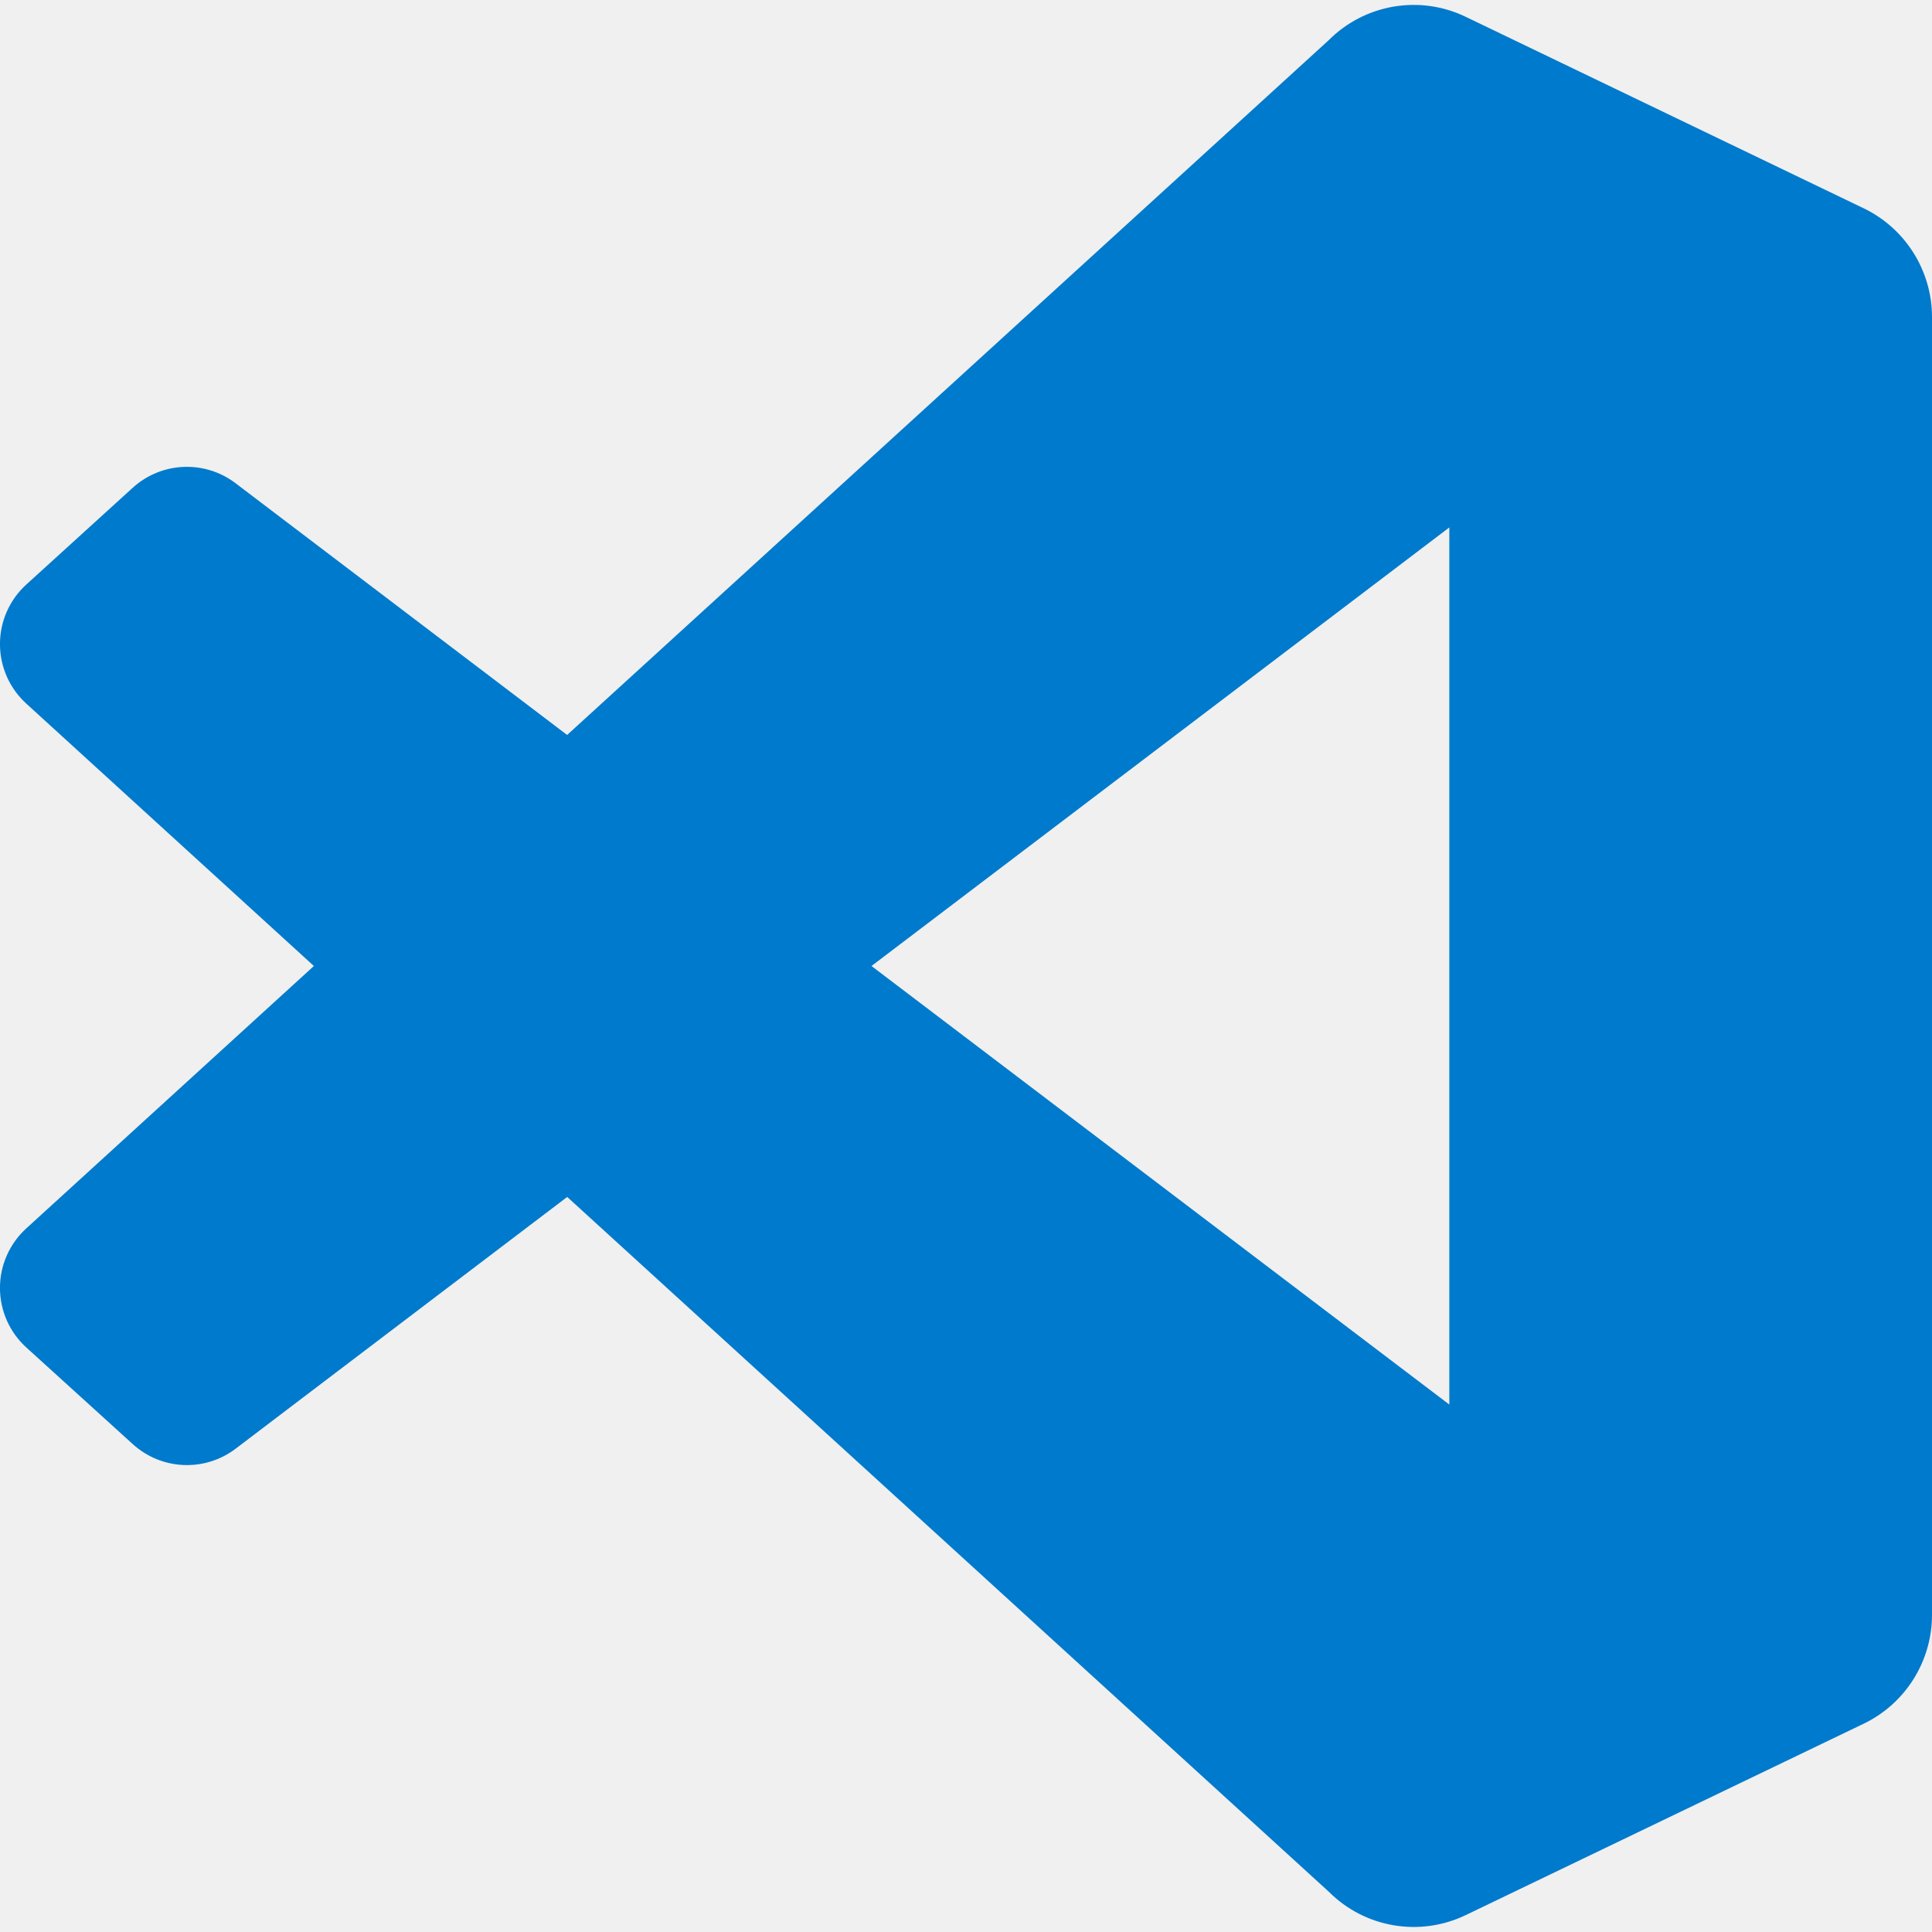
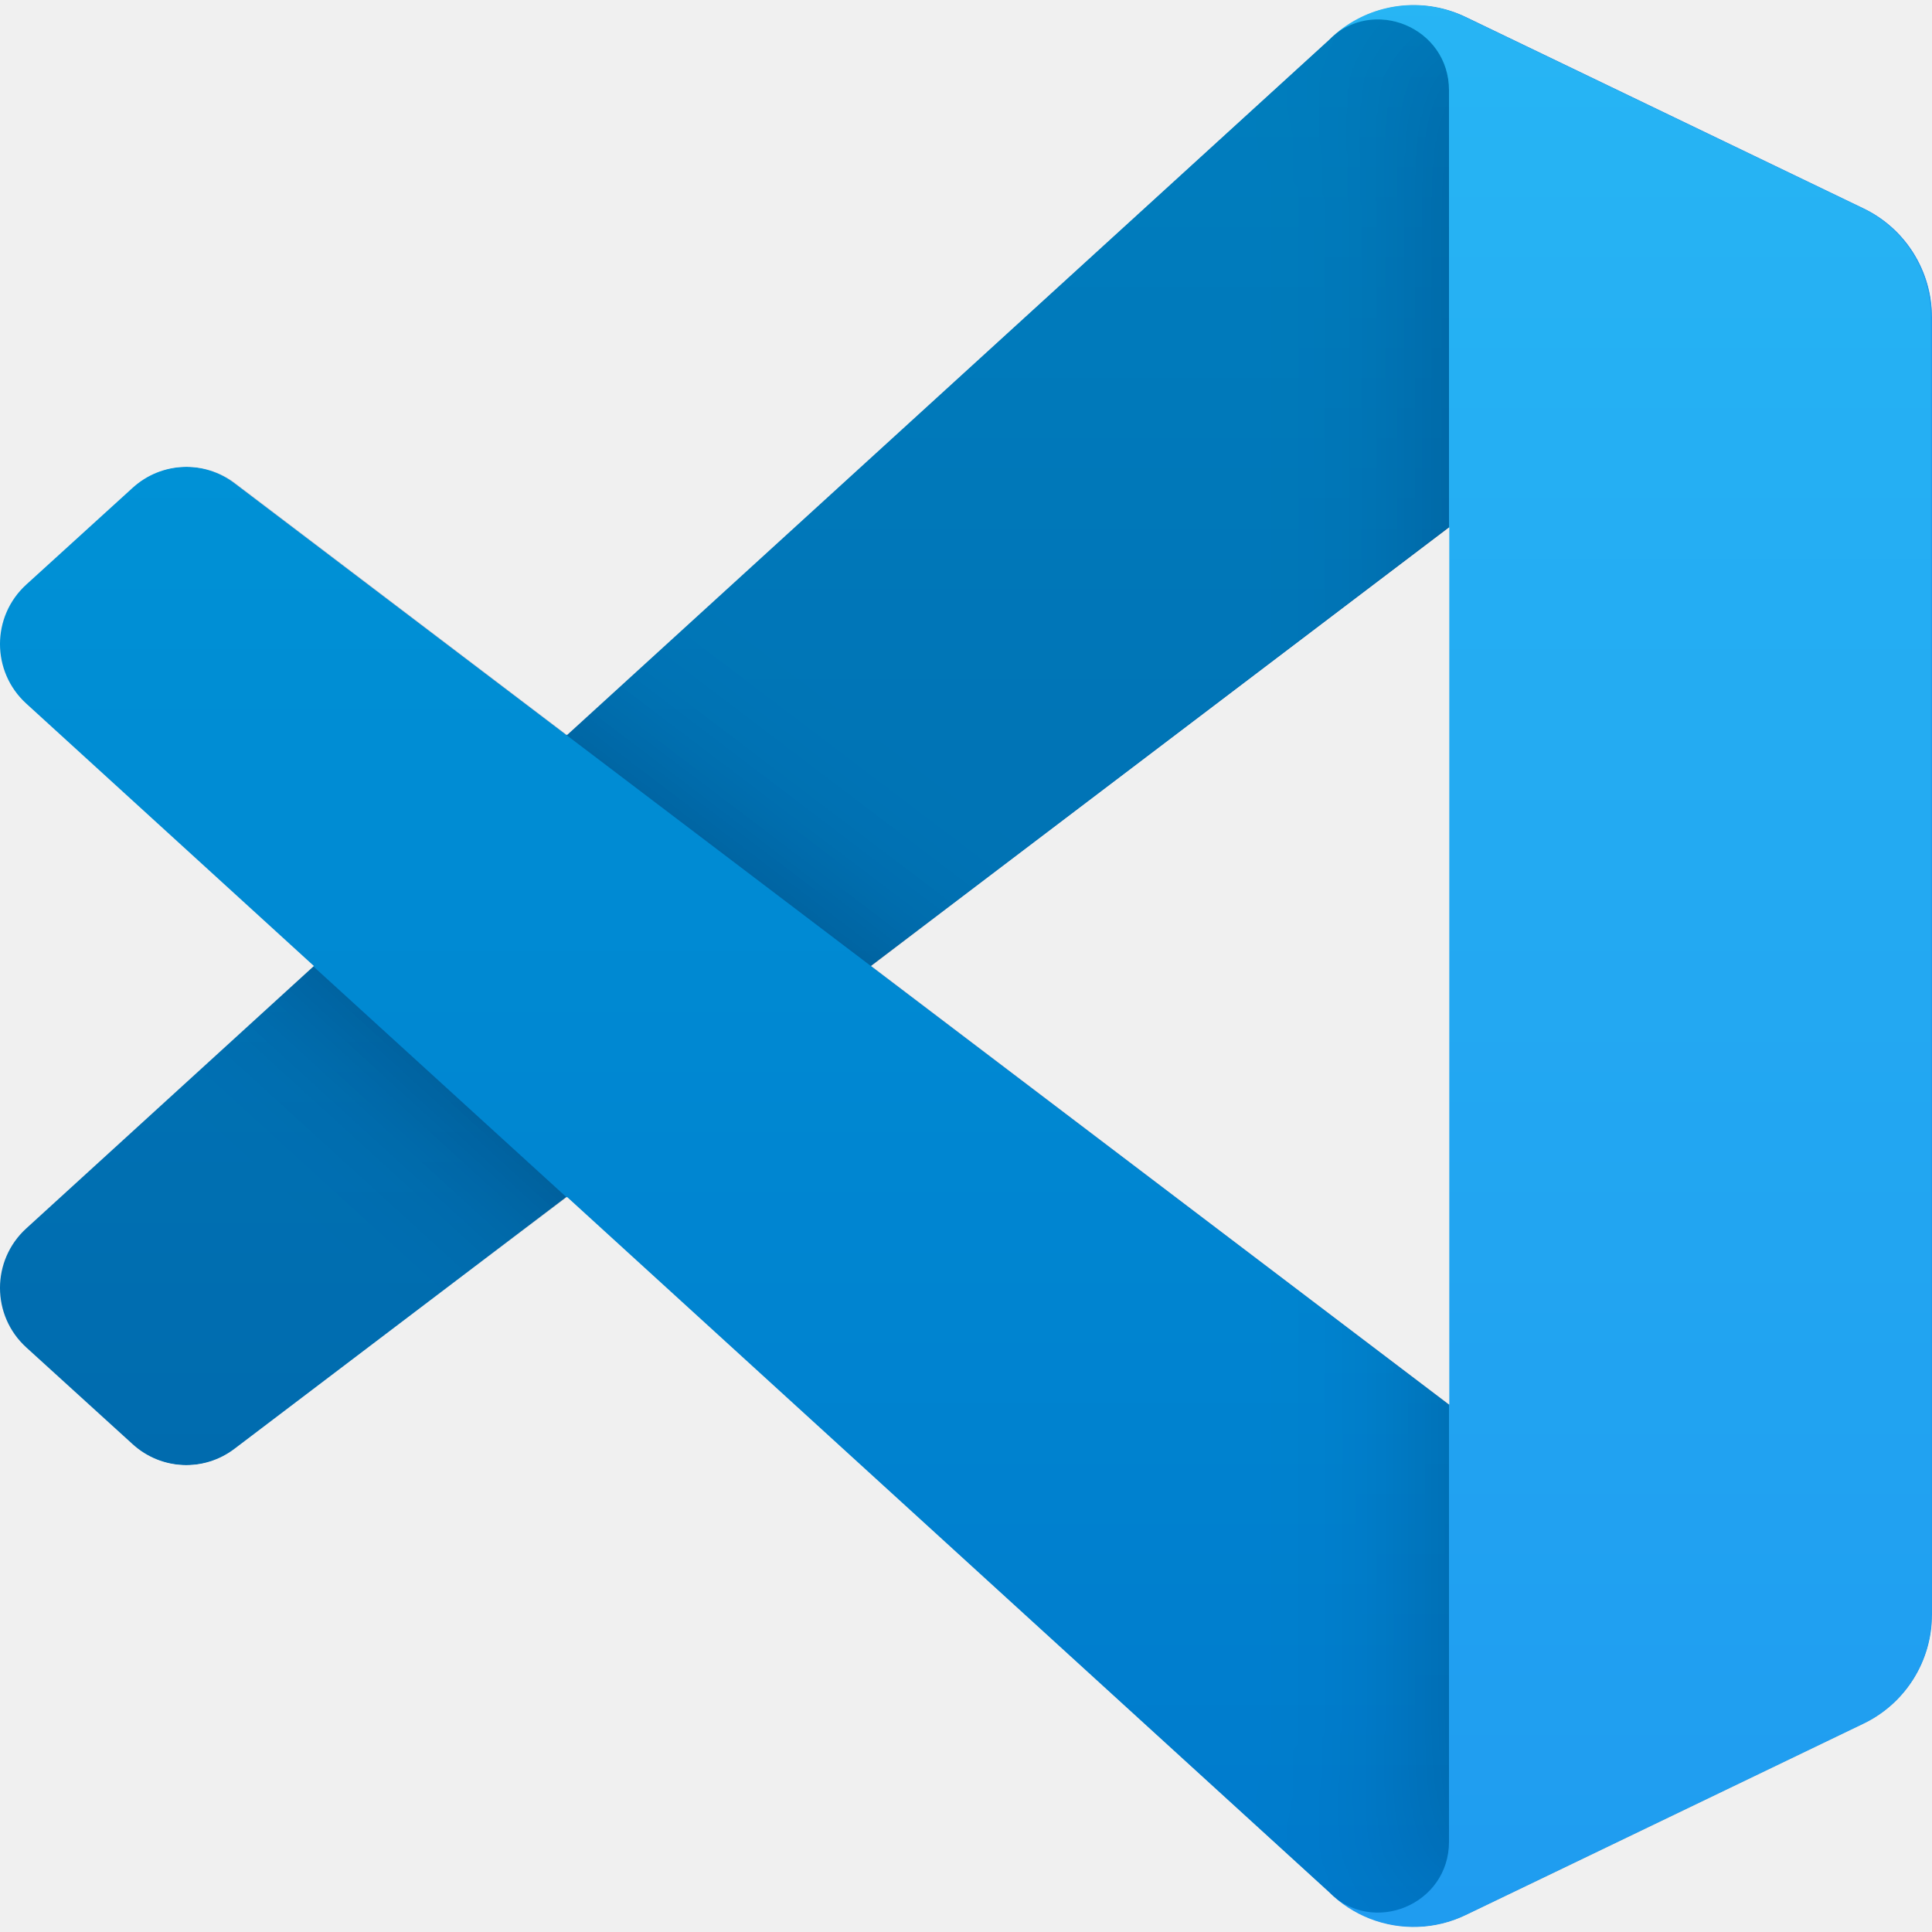
- <svg xmlns="http://www.w3.org/2000/svg" width="1em" height="1em" viewBox="0 0 24 24">
-   <path fill="#007ACC" d="M23.15 2.587L18.21.21a1.49 1.49 0 0 0-1.705.29l-9.46 8.63l-4.12-3.128a1 1 0 0 0-1.276.057L.327 7.261A1 1 0 0 0 .326 8.74L3.899 12L.326 15.26a1 1 0 0 0 .001 1.479L1.65 17.94a1 1 0 0 0 1.276.057l4.12-3.128l9.46 8.63a1.49 1.49 0 0 0 1.704.29l4.942-2.377A1.5 1.5 0 0 0 24 20.06V3.939a1.5 1.5 0 0 0-.85-1.352m-5.146 14.861L10.826 12l7.178-5.448z" />
+ <svg xmlns="http://www.w3.org/2000/svg" width="100" height="100" viewBox="0 0 100 100" fill="none">
+   <mask id="mask0" mask-type="alpha" maskUnits="userSpaceOnUse" x="0" y="0" width="100" height="100">
+     <path fill-rule="evenodd" clip-rule="evenodd" d="M70.912 99.317C72.487 99.931 74.283 99.891 75.873 99.126L96.461 89.22C98.624 88.179 100 85.989 100 83.587V16.413C100 14.011 98.624 11.822 96.461 10.781L75.873 0.874C73.786 -0.13 71.345 0.116 69.513 1.447C69.252 1.637 69.003 1.849 68.769 2.083L29.355 38.041L12.187 25.01C10.589 23.797 8.354 23.896 6.869 25.246L1.363 30.255C-0.453 31.906 -0.455 34.763 1.359 36.417L16.247 50L1.359 63.583C-0.455 65.237 -0.453 68.094 1.363 69.745L6.869 74.754C8.354 76.104 10.589 76.204 12.187 74.99L29.355 61.959L68.769 97.917C69.392 98.541 70.125 99.01 70.912 99.317ZM75.015 27.299L45.109 50L75.015 72.701V27.299Z" fill="white" />
+   </mask>
+   <g mask="url(#mask0)">
+     <path d="M96.461 10.796L75.857 0.876C73.472 -0.273 70.622 0.212 68.75 2.083L1.299 63.583C-0.516 65.237 -0.514 68.094 1.303 69.745L6.813 74.754C8.298 76.104 10.535 76.204 12.134 74.99L93.361 13.37C96.086 11.303 100 13.246 100 16.667V16.427C100 14.027 98.625 11.838 96.461 10.796Z" fill="#0065A9" />
+     <g filter="url(#filter0_d)">
+       <path d="M96.461 89.204L75.857 99.124C73.472 100.273 70.622 99.788 68.75 97.917L1.299 36.417C-0.516 34.763 -0.514 31.906 1.303 30.255L6.813 25.246C8.298 23.896 10.535 23.796 12.134 25.009L93.361 86.63C96.086 88.697 100 86.754 100 83.333V83.573C100 85.974 98.625 88.162 96.461 89.204Z" fill="#007ACC" />
+     </g>
+     <g filter="url(#filter1_d)">
+       <path d="M75.858 99.126C73.472 100.274 70.622 99.788 68.75 97.917C71.056 100.223 75 98.59 75 95.328V4.672C75 1.41 71.056 -0.223 68.75 2.083C70.622 0.211 73.472 -0.274 75.858 0.874L96.459 10.781C98.623 11.822 100 14.011 100 16.413V83.587C100 85.989 98.623 88.179 96.459 89.22L75.858 99.126Z" fill="#1F9CF0" />
+     </g>
+     <g style="mix-blend-mode:overlay" opacity="0.25">
+       <path fill-rule="evenodd" clip-rule="evenodd" d="M70.851 99.317C72.426 99.931 74.222 99.891 75.812 99.126L96.4 89.22C98.563 88.179 99.939 85.989 99.939 83.587V16.413C99.939 14.011 98.564 11.822 96.4 10.781L75.812 0.874C73.725 -0.13 71.284 0.116 69.453 1.447C69.191 1.637 68.942 1.849 68.708 2.083L29.294 38.041L12.126 25.01C10.528 23.796 8.293 23.896 6.809 25.246L1.302 30.255C-0.513 31.906 -0.515 34.763 1.298 36.417L16.186 50L1.298 63.583C-0.515 65.237 -0.513 68.094 1.302 69.745L6.809 74.754C8.293 76.104 10.528 76.204 12.126 74.99L29.294 61.959L68.708 97.917C69.332 98.54 70.064 99.01 70.851 99.317ZM74.954 27.299L45.048 50L74.954 72.701V27.299Z" fill="url(#paint0_linear)" />
+     </g>
+   </g>
+   <defs>
+     <filter id="filter0_d" x="-8.394" y="15.829" width="116.727" height="92.246" filterUnits="userSpaceOnUse" color-interpolation-filters="sRGB">
+       <feFlood flood-opacity="0" result="BackgroundImageFix" />
+       <feColorMatrix in="SourceAlpha" type="matrix" values="0 0 0 0 0 0 0 0 0 0 0 0 0 0 0 0 0 0 127 0" />
+       <feOffset />
+       <feGaussianBlur stdDeviation="4.167" />
+       <feColorMatrix type="matrix" values="0 0 0 0 0 0 0 0 0 0 0 0 0 0 0 0 0 0 0.25 0" />
+       <feBlend mode="overlay" in2="BackgroundImageFix" result="effect1_dropShadow" />
+       <feBlend mode="normal" in="SourceGraphic" in2="effect1_dropShadow" result="shape" />
+     </filter>
+     <filter id="filter1_d" x="60.417" y="-8.076" width="47.917" height="116.151" filterUnits="userSpaceOnUse" color-interpolation-filters="sRGB">
+       <feFlood flood-opacity="0" result="BackgroundImageFix" />
+       <feColorMatrix in="SourceAlpha" type="matrix" values="0 0 0 0 0 0 0 0 0 0 0 0 0 0 0 0 0 0 127 0" />
+       <feOffset />
+       <feGaussianBlur stdDeviation="4.167" />
+       <feColorMatrix type="matrix" values="0 0 0 0 0 0 0 0 0 0 0 0 0 0 0 0 0 0 0.25 0" />
+       <feBlend mode="overlay" in2="BackgroundImageFix" result="effect1_dropShadow" />
+       <feBlend mode="normal" in="SourceGraphic" in2="effect1_dropShadow" result="shape" />
+     </filter>
+     <linearGradient id="paint0_linear" x1="49.939" y1="0.258" x2="49.939" y2="99.742" gradientUnits="userSpaceOnUse">
+       <stop stop-color="white" />
+       <stop offset="1" stop-color="white" stop-opacity="0" />
+     </linearGradient>
+   </defs>
</svg>
